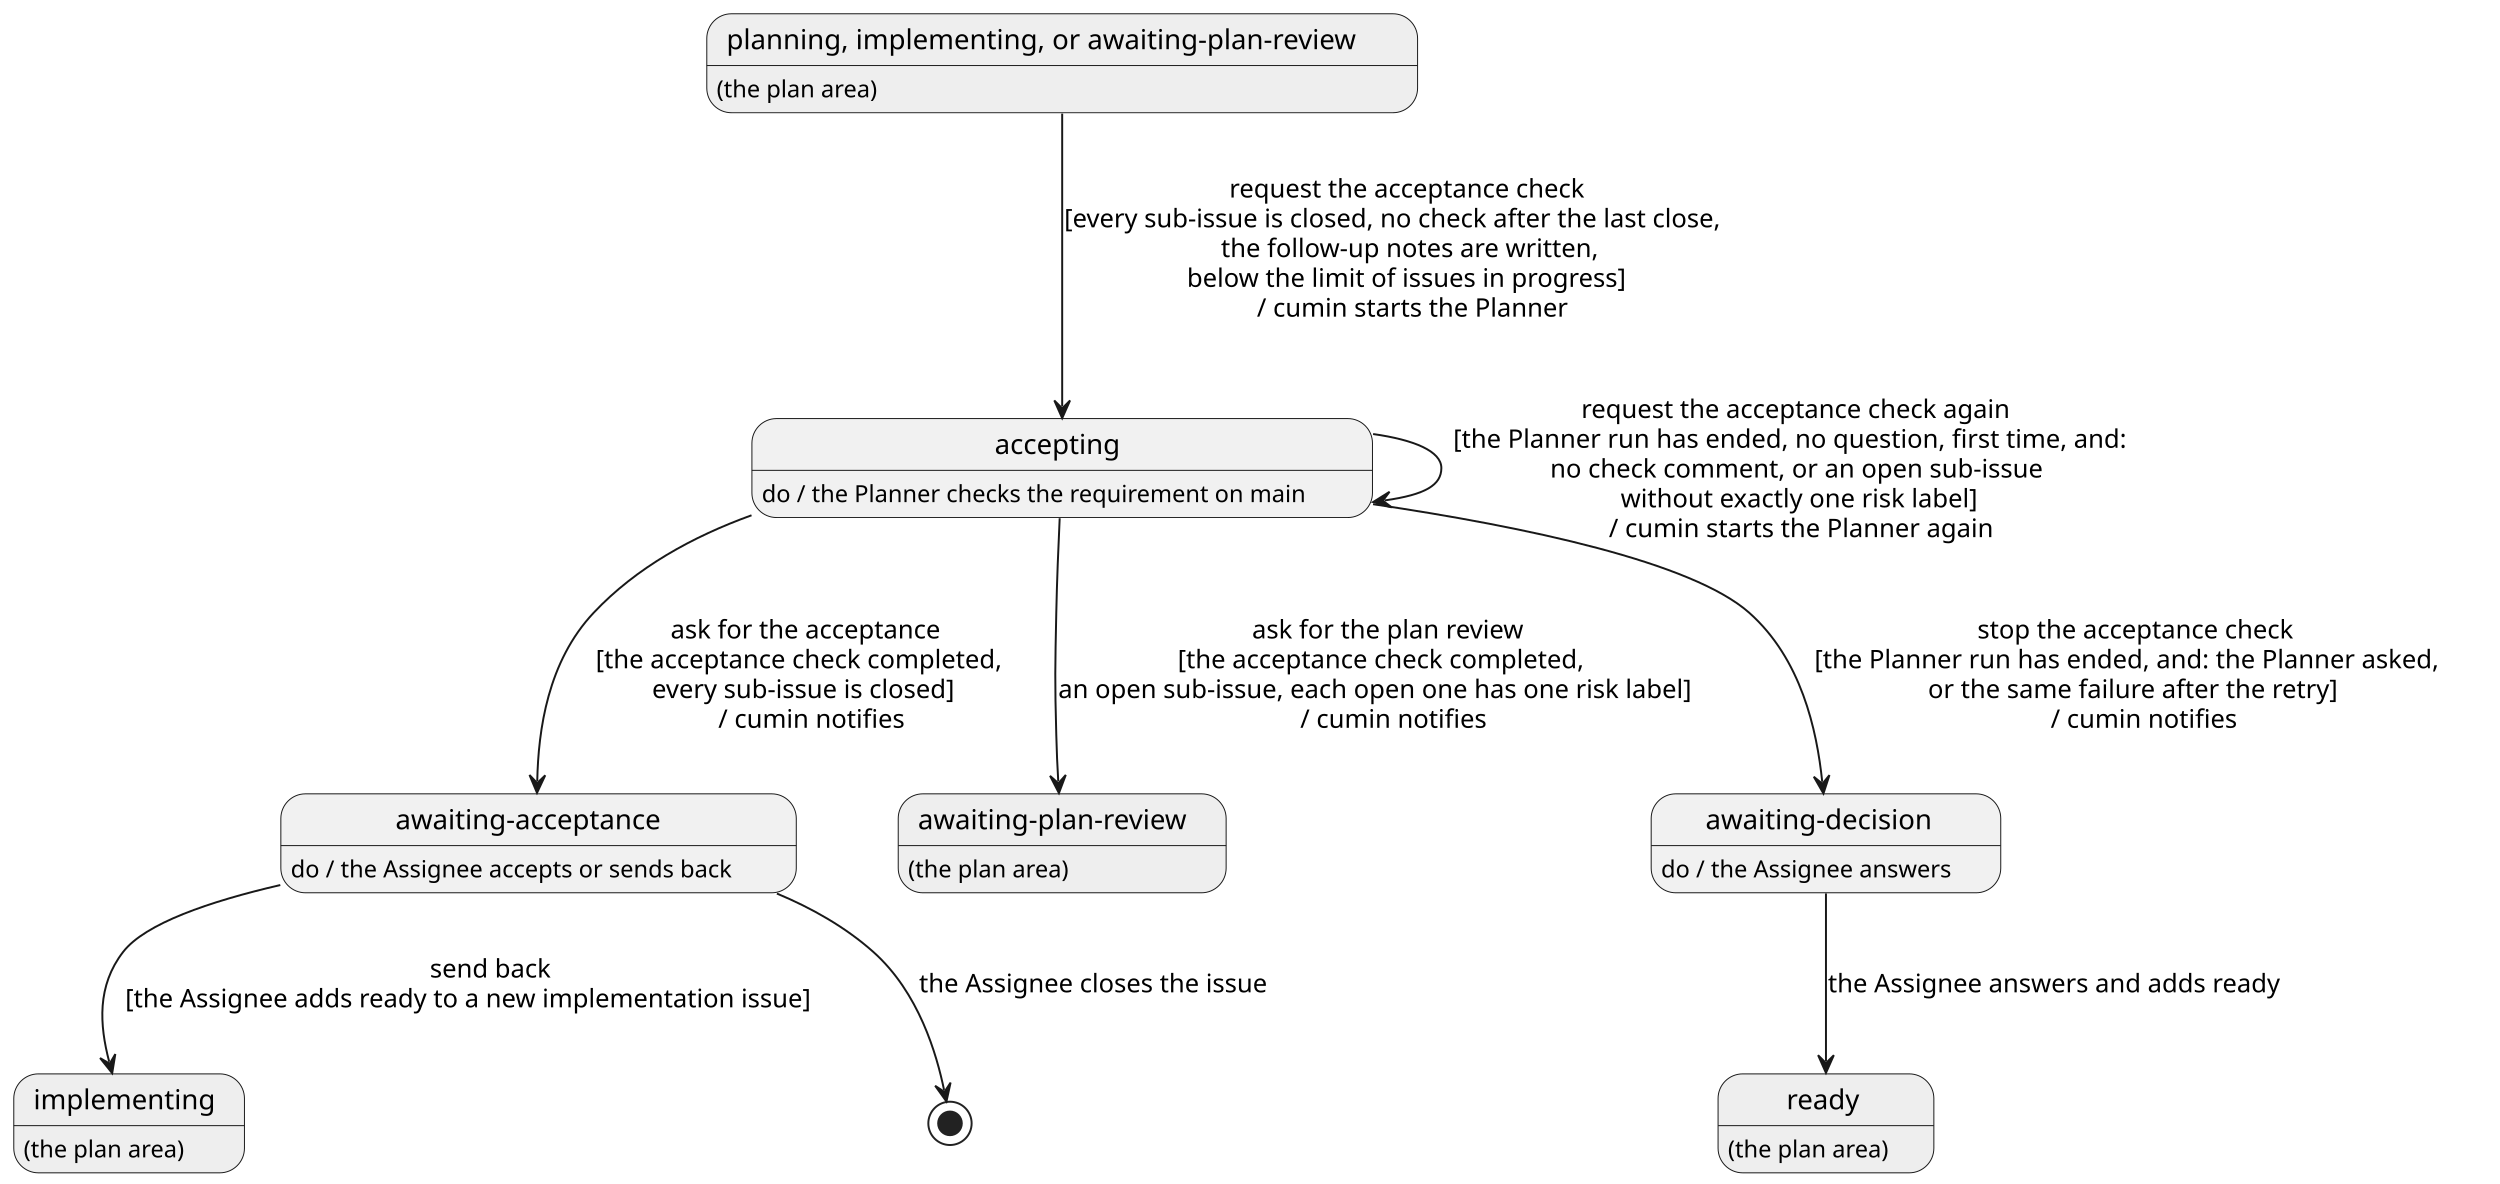
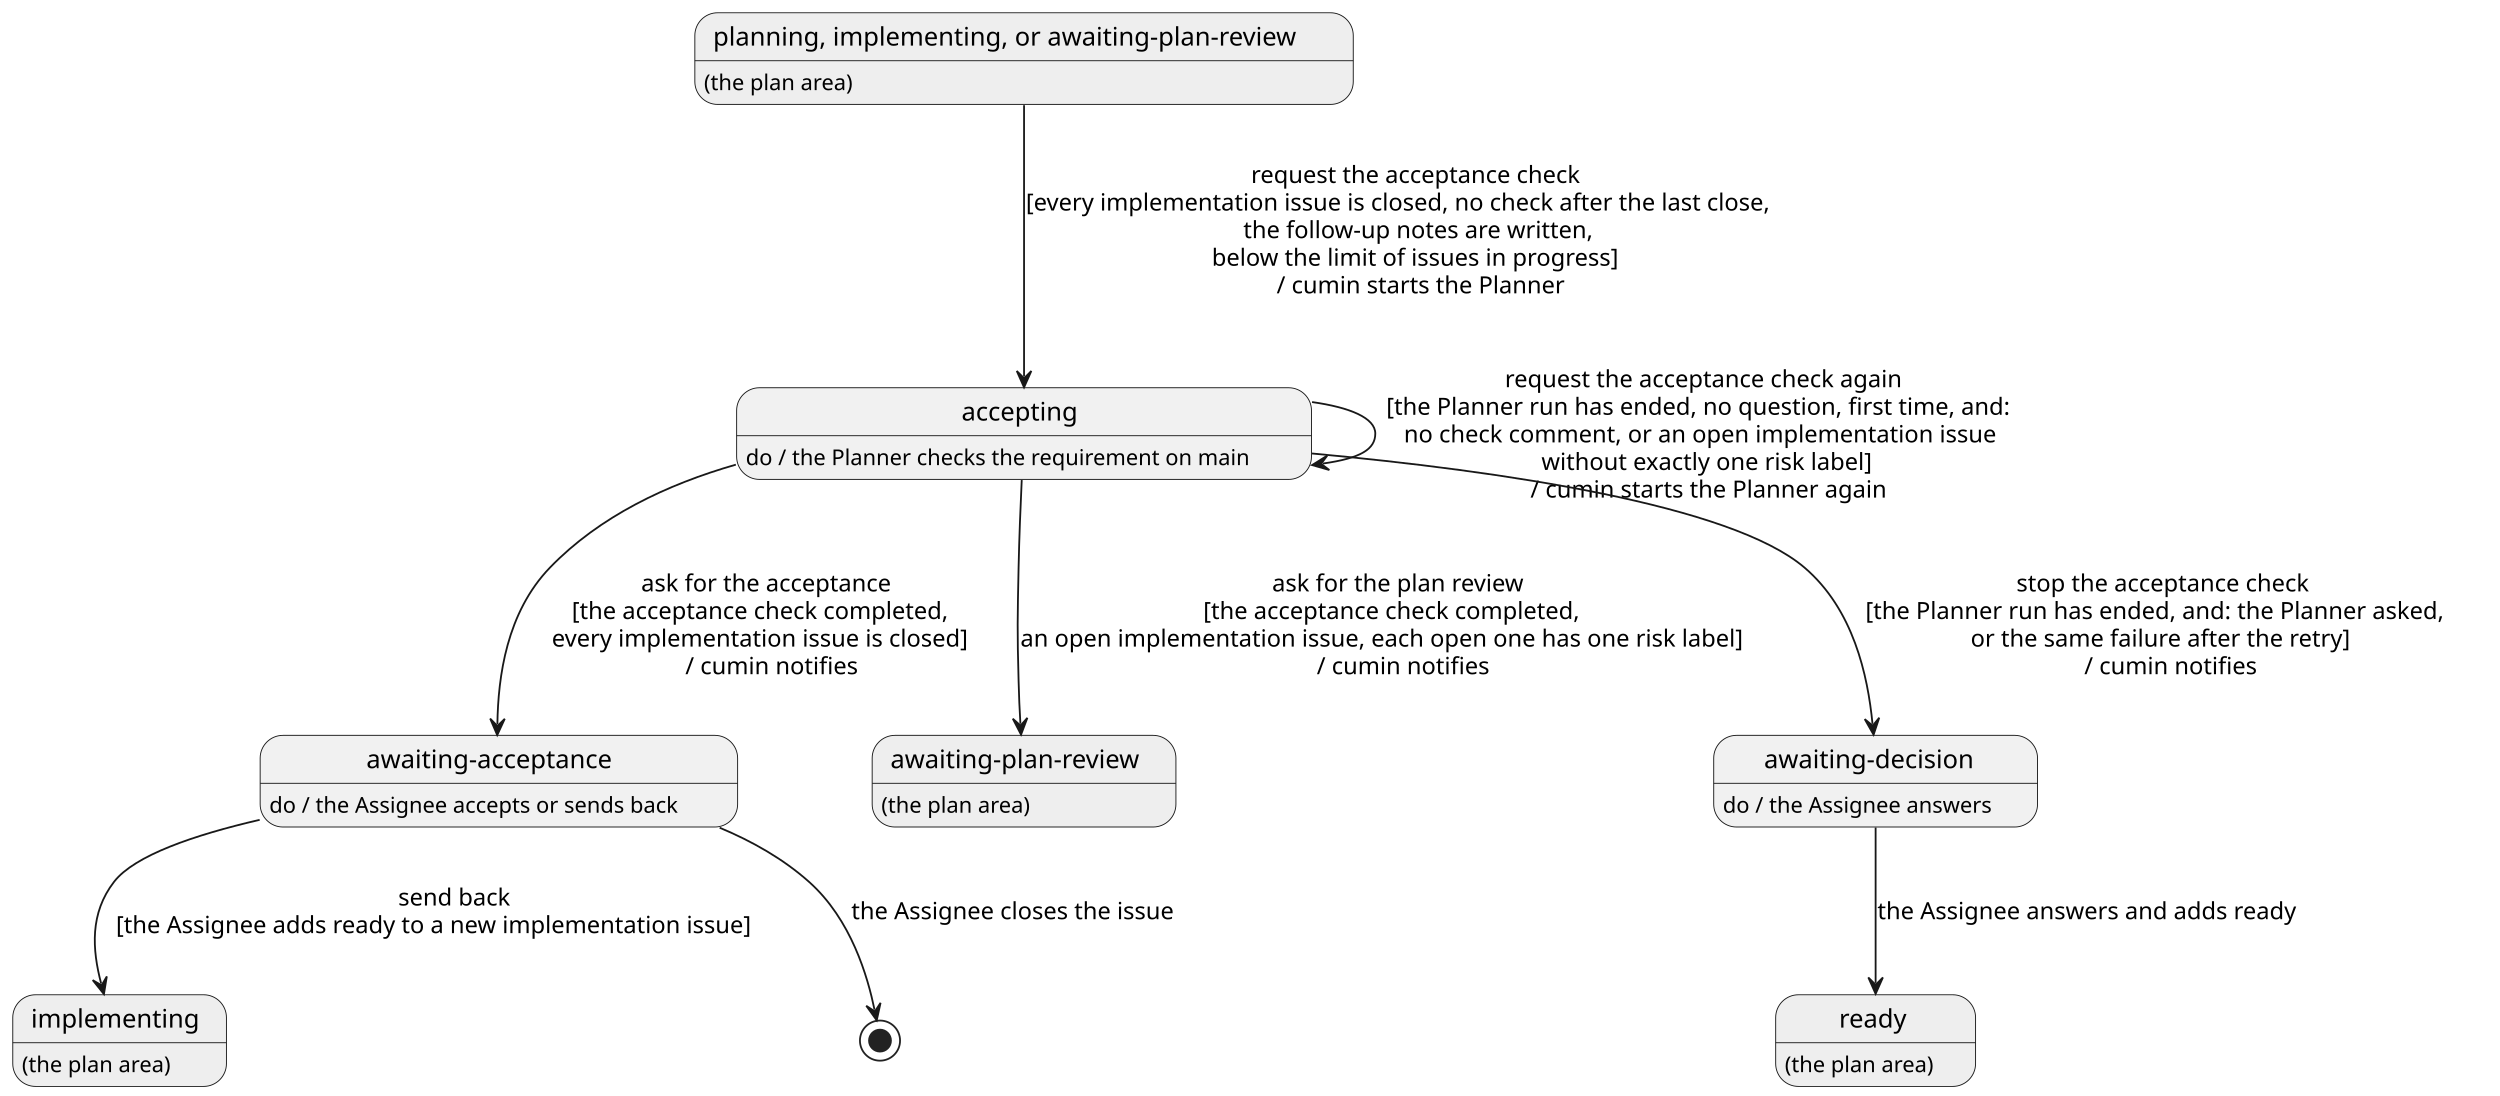
- <svg xmlns="http://www.w3.org/2000/svg" contentStyleType="text/css" data-diagram-type="STATE" height="601px" preserveAspectRatio="none" style="width:1270px;height:601px;background:#FFFFFF;" version="1.1" viewBox="0 0 1270 601" width="1270px" zoomAndPan="magnify">
+ <svg xmlns="http://www.w3.org/2000/svg" contentStyleType="text/css" data-diagram-type="STATE" height="601px" preserveAspectRatio="none" style="width:1371px;height:601px;background:#FFFFFF;" version="1.1" viewBox="0 0 1371 601" width="1371px" zoomAndPan="magnify">
  <defs />
  <g>
    <g id="Before">
-       <rect fill="#EEEEEE" height="50.266" rx="12.5" ry="12.5" style="stroke:#181818;stroke-width:0.5;" width="361.079" x="359.05" y="7" />
-       <line style="stroke:#181818;stroke-width:0.5;" x1="359.05" x2="720.129" y1="33.297" y2="33.297" />
-       <text fill="#000000" font-family="sans-serif" font-size="14" lengthAdjust="spacing" textLength="341.079" x="369.05" y="24.995">planning, implementing, or awaiting-plan-review</text>
-       <text fill="#000000" font-family="sans-serif" font-size="12" lengthAdjust="spacing" textLength="89.619" x="364.05" y="49.435">(the plan area)</text>
+       <rect fill="#EEEEEE" height="50.266" rx="12.5" ry="12.5" style="stroke:#181818;stroke-width:0.5;" width="361.079" x="381.05" y="7" />
+       <line style="stroke:#181818;stroke-width:0.5;" x1="381.05" x2="742.129" y1="33.297" y2="33.297" />
+       <text fill="#000000" font-family="sans-serif" font-size="14" lengthAdjust="spacing" textLength="341.079" x="391.05" y="24.995">planning, implementing, or awaiting-plan-review</text>
+       <text fill="#000000" font-family="sans-serif" font-size="12" lengthAdjust="spacing" textLength="89.619" x="386.05" y="49.435">(the plan area)</text>
    </g>
    <g id="Accepting">
-       <rect fill="#F1F1F1" height="50.266" rx="12.5" ry="12.5" style="stroke:#181818;stroke-width:0.5;" width="315.242" x="381.97" y="212.64" />
-       <line style="stroke:#181818;stroke-width:0.5;" x1="381.97" x2="697.212" y1="238.937" y2="238.937" />
-       <text fill="#000000" font-family="sans-serif" font-size="14" lengthAdjust="spacing" textLength="68.612" x="505.285" y="230.635">accepting</text>
-       <text fill="#000000" font-family="sans-serif" font-size="12" lengthAdjust="spacing" textLength="295.242" x="386.97" y="255.076">do / the Planner checks the requirement on main</text>
+       <rect fill="#F1F1F1" height="50.266" rx="12.5" ry="12.5" style="stroke:#181818;stroke-width:0.5;" width="315.242" x="403.97" y="212.64" />
+       <line style="stroke:#181818;stroke-width:0.5;" x1="403.97" x2="719.212" y1="238.937" y2="238.937" />
+       <text fill="#000000" font-family="sans-serif" font-size="14" lengthAdjust="spacing" textLength="68.612" x="527.285" y="230.635">accepting</text>
+       <text fill="#000000" font-family="sans-serif" font-size="12" lengthAdjust="spacing" textLength="295.242" x="408.97" y="255.076">do / the Planner checks the requirement on main</text>
    </g>
    <g id="AwaitingAcceptance">
      <rect fill="#F1F1F1" height="50.266" rx="12.5" ry="12.5" style="stroke:#181818;stroke-width:0.5;" width="261.84" x="142.67" y="403.27" />
      <line style="stroke:#181818;stroke-width:0.5;" x1="142.67" x2="404.51" y1="429.567" y2="429.567" />
      <text fill="#000000" font-family="sans-serif" font-size="14" lengthAdjust="spacing" textLength="145.414" x="200.883" y="421.265">awaiting-acceptance</text>
      <text fill="#000000" font-family="sans-serif" font-size="12" lengthAdjust="spacing" textLength="241.84" x="147.67" y="445.705">do / the Assignee accepts or sends back</text>
    </g>
    <g id="PlanReview">
-       <rect fill="#EEEEEE" height="50.266" rx="12.5" ry="12.5" style="stroke:#181818;stroke-width:0.5;" width="166.576" x="456.3" y="403.27" />
-       <line style="stroke:#181818;stroke-width:0.5;" x1="456.3" x2="622.876" y1="429.567" y2="429.567" />
-       <text fill="#000000" font-family="sans-serif" font-size="14" lengthAdjust="spacing" textLength="146.576" x="466.3" y="421.265">awaiting-plan-review</text>
-       <text fill="#000000" font-family="sans-serif" font-size="12" lengthAdjust="spacing" textLength="89.619" x="461.3" y="445.705">(the plan area)</text>
+       <rect fill="#EEEEEE" height="50.266" rx="12.5" ry="12.5" style="stroke:#181818;stroke-width:0.5;" width="166.576" x="478.3" y="403.27" />
+       <line style="stroke:#181818;stroke-width:0.5;" x1="478.3" x2="644.876" y1="429.567" y2="429.567" />
+       <text fill="#000000" font-family="sans-serif" font-size="14" lengthAdjust="spacing" textLength="146.576" x="488.3" y="421.265">awaiting-plan-review</text>
+       <text fill="#000000" font-family="sans-serif" font-size="12" lengthAdjust="spacing" textLength="89.619" x="483.3" y="445.705">(the plan area)</text>
    </g>
    <g id="Implementing">
      <rect fill="#EEEEEE" height="50.266" rx="12.5" ry="12.5" style="stroke:#181818;stroke-width:0.5;" width="117.18" x="7" y="545.53" />
      <line style="stroke:#181818;stroke-width:0.5;" x1="7" x2="124.18" y1="571.827" y2="571.827" />
      <text fill="#000000" font-family="sans-serif" font-size="14" lengthAdjust="spacing" textLength="97.18" x="17" y="563.525">implementing</text>
      <text fill="#000000" font-family="sans-serif" font-size="12" lengthAdjust="spacing" textLength="89.619" x="12" y="587.966">(the plan area)</text>
    </g>
    <g id="Decision">
-       <rect fill="#F1F1F1" height="50.266" rx="12.5" ry="12.5" style="stroke:#181818;stroke-width:0.5;" width="177.582" x="838.8" y="403.27" />
-       <line style="stroke:#181818;stroke-width:0.5;" x1="838.8" x2="1016.382" y1="429.567" y2="429.567" />
-       <text fill="#000000" font-family="sans-serif" font-size="14" lengthAdjust="spacing" textLength="122.397" x="866.392" y="421.265">awaiting-decision</text>
-       <text fill="#000000" font-family="sans-serif" font-size="12" lengthAdjust="spacing" textLength="157.582" x="843.8" y="445.705">do / the Assignee answers</text>
+       <rect fill="#F1F1F1" height="50.266" rx="12.5" ry="12.5" style="stroke:#181818;stroke-width:0.5;" width="177.582" x="939.8" y="403.27" />
+       <line style="stroke:#181818;stroke-width:0.5;" x1="939.8" x2="1117.382" y1="429.567" y2="429.567" />
+       <text fill="#000000" font-family="sans-serif" font-size="14" lengthAdjust="spacing" textLength="122.397" x="967.392" y="421.265">awaiting-decision</text>
+       <text fill="#000000" font-family="sans-serif" font-size="12" lengthAdjust="spacing" textLength="157.582" x="944.8" y="445.705">do / the Assignee answers</text>
    </g>
    <g id="Ready">
-       <rect fill="#EEEEEE" height="50.266" rx="12.5" ry="12.5" style="stroke:#181818;stroke-width:0.5;" width="109.619" x="872.78" y="545.53" />
-       <line style="stroke:#181818;stroke-width:0.5;" x1="872.78" x2="982.399" y1="571.827" y2="571.827" />
-       <text fill="#000000" font-family="sans-serif" font-size="14" lengthAdjust="spacing" textLength="40.12" x="907.529" y="563.525">ready</text>
-       <text fill="#000000" font-family="sans-serif" font-size="12" lengthAdjust="spacing" textLength="89.619" x="877.78" y="587.966">(the plan area)</text>
+       <rect fill="#EEEEEE" height="50.266" rx="12.5" ry="12.5" style="stroke:#181818;stroke-width:0.5;" width="109.619" x="973.78" y="545.53" />
+       <line style="stroke:#181818;stroke-width:0.5;" x1="973.78" x2="1083.399" y1="571.827" y2="571.827" />
+       <text fill="#000000" font-family="sans-serif" font-size="14" lengthAdjust="spacing" textLength="40.12" x="1008.529" y="563.525">ready</text>
+       <text fill="#000000" font-family="sans-serif" font-size="12" lengthAdjust="spacing" textLength="89.619" x="978.78" y="587.966">(the plan area)</text>
    </g>
    <ellipse cx="482.59" cy="570.67" fill="none" rx="11" ry="11" style="stroke:#222222;stroke-width:1;" />
    <ellipse cx="482.59" cy="570.67" fill="#222222" rx="6" ry="6" style="stroke:#222222;stroke-width:1;" />
    <g class="link" data-entity-1="Before" data-entity-2="Accepting" data-source-line="29" data-uid="lnk2" id="link_Before_Accepting">
-       <path d="M539.59,57.7 C539.59,96.94 539.59,167.34 539.59,206.44" fill="none" id="Before-to-Accepting" style="stroke:#181818;stroke-width:1;" />
-       <polygon fill="#181818" points="539.59,212.44,543.59,203.44,539.59,207.44,535.59,203.44,539.59,212.44" style="stroke:#181818;stroke-width:1;" />
-       <text fill="#000000" font-family="sans-serif" font-size="13" lengthAdjust="spacing" textLength="196.454" x="624.477" y="100.337">request the acceptance check</text>
-       <text fill="#000000" font-family="sans-serif" font-size="13" lengthAdjust="spacing" textLength="364.228" x="540.59" y="115.47">[every sub-issue is closed, no check after the last close,</text>
-       <text fill="#000000" font-family="sans-serif" font-size="13" lengthAdjust="spacing" textLength="204.909" x="620.25" y="130.602">the follow-up notes are written,</text>
-       <text fill="#000000" font-family="sans-serif" font-size="13" lengthAdjust="spacing" textLength="239.484" x="602.962" y="145.735">below the limit of issues in progress]</text>
-       <text fill="#000000" font-family="sans-serif" font-size="13" lengthAdjust="spacing" textLength="168.435" x="638.487" y="160.868">/ cumin starts the Planner</text>
+       <path d="M561.59,57.7 C561.59,96.94 561.59,167.34 561.59,206.44" fill="none" id="Before-to-Accepting" style="stroke:#181818;stroke-width:1;" />
+       <polygon fill="#181818" points="561.59,212.44,565.59,203.44,561.59,207.44,557.59,203.44,561.59,212.44" style="stroke:#181818;stroke-width:1;" />
+       <text fill="#000000" font-family="sans-serif" font-size="13" lengthAdjust="spacing" textLength="196.454" x="686.068" y="100.337">request the acceptance check</text>
+       <text fill="#000000" font-family="sans-serif" font-size="13" lengthAdjust="spacing" textLength="443.409" x="562.59" y="115.47">[every implementation issue is closed, no check after the last close,</text>
+       <text fill="#000000" font-family="sans-serif" font-size="13" lengthAdjust="spacing" textLength="204.909" x="681.84" y="130.602">the follow-up notes are written,</text>
+       <text fill="#000000" font-family="sans-serif" font-size="13" lengthAdjust="spacing" textLength="239.484" x="664.552" y="145.735">below the limit of issues in progress]</text>
+       <text fill="#000000" font-family="sans-serif" font-size="13" lengthAdjust="spacing" textLength="168.435" x="700.077" y="160.868">/ cumin starts the Planner</text>
    </g>
    <g class="link" data-entity-1="Accepting" data-entity-2="AwaitingAcceptance" data-source-line="30" data-uid="lnk3" id="link_Accepting_AwaitingAcceptance">
-       <path d="M381.77,261.77 C351.86,272.57 323.22,288.32 301.59,311.27 C278.26,336.02 273.452,370.721 272.922,396.781" fill="none" id="Accepting-to-AwaitingAcceptance" style="stroke:#181818;stroke-width:1;" />
-       <polygon fill="#181818" points="272.8,402.78,276.982,393.863,272.902,397.781,268.984,393.7,272.8,402.78" style="stroke:#181818;stroke-width:1;" />
-       <text fill="#000000" font-family="sans-serif" font-size="13" lengthAdjust="spacing" textLength="148.833" x="340.638" y="324.337">ask for the acceptance</text>
-       <text fill="#000000" font-family="sans-serif" font-size="13" lengthAdjust="spacing" textLength="224.929" x="302.59" y="339.47">[the acceptance check completed,</text>
-       <text fill="#000000" font-family="sans-serif" font-size="13" lengthAdjust="spacing" textLength="167.667" x="331.221" y="354.603">every sub-issue is closed]</text>
-       <text fill="#000000" font-family="sans-serif" font-size="13" lengthAdjust="spacing" textLength="100.407" x="364.851" y="369.735">/ cumin notifies</text>
+       <path d="M403.54,254.81 C365.87,265.62 328.76,283.12 301.59,311.27 C277.82,335.89 273.147,371.021 272.767,397.141" fill="none" id="Accepting-to-AwaitingAcceptance" style="stroke:#181818;stroke-width:1;" />
+       <polygon fill="#181818" points="272.68,403.14,276.81,394.199,272.753,398.14,268.811,394.083,272.68,403.14" style="stroke:#181818;stroke-width:1;" />
+       <text fill="#000000" font-family="sans-serif" font-size="13" lengthAdjust="spacing" textLength="148.833" x="351.597" y="324.337">ask for the acceptance</text>
+       <text fill="#000000" font-family="sans-serif" font-size="13" lengthAdjust="spacing" textLength="224.929" x="313.549" y="339.47">[the acceptance check completed,</text>
+       <text fill="#000000" font-family="sans-serif" font-size="13" lengthAdjust="spacing" textLength="246.848" x="302.59" y="354.603">every implementation issue is closed]</text>
+       <text fill="#000000" font-family="sans-serif" font-size="13" lengthAdjust="spacing" textLength="100.407" x="375.81" y="369.735">/ cumin notifies</text>
    </g>
    <g class="link" data-entity-1="Accepting" data-entity-2="PlanReview" data-source-line="31" data-uid="lnk4" id="link_Accepting_PlanReview">
-       <path d="M538.32,263.26 C537.66,277.31 536.92,295.27 536.59,311.27 C536.02,338.82 535.83,345.72 536.59,373.27 C536.86,382.96 537.051,387.63 537.591,396.9" fill="none" id="Accepting-to-PlanReview" style="stroke:#181818;stroke-width:1;" />
-       <polygon fill="#181818" points="537.94,402.89,541.41,393.673,537.649,397.899,533.423,394.138,537.94,402.89" style="stroke:#181818;stroke-width:1;" />
-       <text fill="#000000" font-family="sans-serif" font-size="13" lengthAdjust="spacing" textLength="149.354" x="636.036" y="324.337">ask for the plan review</text>
-       <text fill="#000000" font-family="sans-serif" font-size="13" lengthAdjust="spacing" textLength="224.929" x="598.248" y="339.47">[the acceptance check completed,</text>
-       <text fill="#000000" font-family="sans-serif" font-size="13" lengthAdjust="spacing" textLength="346.246" x="537.59" y="354.603">an open sub-issue, each open one has one risk label]</text>
-       <text fill="#000000" font-family="sans-serif" font-size="13" lengthAdjust="spacing" textLength="100.407" x="660.509" y="369.735">/ cumin notifies</text>
+       <path d="M560.32,263.26 C559.66,277.31 558.92,295.27 558.59,311.27 C558.02,338.82 557.83,345.72 558.59,373.27 C558.86,382.96 559.051,387.63 559.591,396.9" fill="none" id="Accepting-to-PlanReview" style="stroke:#181818;stroke-width:1;" />
+       <polygon fill="#181818" points="559.94,402.89,563.41,393.673,559.649,397.899,555.423,394.138,559.94,402.89" style="stroke:#181818;stroke-width:1;" />
+       <text fill="#000000" font-family="sans-serif" font-size="13" lengthAdjust="spacing" textLength="149.354" x="697.626" y="324.337">ask for the plan review</text>
+       <text fill="#000000" font-family="sans-serif" font-size="13" lengthAdjust="spacing" textLength="224.929" x="659.838" y="339.47">[the acceptance check completed,</text>
+       <text fill="#000000" font-family="sans-serif" font-size="13" lengthAdjust="spacing" textLength="425.426" x="559.59" y="354.603">an open implementation issue, each open one has one risk label]</text>
+       <text fill="#000000" font-family="sans-serif" font-size="13" lengthAdjust="spacing" textLength="100.407" x="722.1" y="369.735">/ cumin notifies</text>
    </g>
    <g class="link" data-entity-1="Accepting" data-entity-2="Accepting" data-source-line="32" data-uid="lnk5" id="link_Accepting_Accepting">
-       <path d="M697.54,220.49 C718.39,223.44 732.21,229.2 732.21,237.77 C732.21,246.34 724.331,251.26 703.481,254.209" fill="none" id="Accepting-to-Accepting" style="stroke:#181818;stroke-width:1;" />
-       <polygon fill="#181818" points="697.54,255.05,707.012,257.75,702.491,254.35,705.891,249.829,697.54,255.05" style="stroke:#181818;stroke-width:1;" />
-       <text fill="#000000" font-family="sans-serif" font-size="13" lengthAdjust="spacing" textLength="236.622" x="803.27" y="212.337">request the acceptance check again</text>
-       <text fill="#000000" font-family="sans-serif" font-size="13" lengthAdjust="spacing" textLength="366.742" x="738.21" y="227.47">[the Planner run has ended, no question, first time, and:</text>
-       <text fill="#000000" font-family="sans-serif" font-size="13" lengthAdjust="spacing" textLength="268.239" x="787.462" y="242.602">no check comment, or an open sub-issue</text>
-       <text fill="#000000" font-family="sans-serif" font-size="13" lengthAdjust="spacing" textLength="196.568" x="823.297" y="257.735">without exactly one risk label]</text>
-       <text fill="#000000" font-family="sans-serif" font-size="13" lengthAdjust="spacing" textLength="208.603" x="817.28" y="272.868">/ cumin starts the Planner again</text>
+       <path d="M719.54,220.49 C740.39,223.44 754.21,229.2 754.21,237.77 C754.21,246.34 746.331,251.26 725.481,254.209" fill="none" id="Accepting-to-Accepting" style="stroke:#181818;stroke-width:1;" />
+       <polygon fill="#181818" points="719.54,255.05,729.012,257.75,724.491,254.35,727.891,249.829,719.54,255.05" style="stroke:#181818;stroke-width:1;" />
+       <text fill="#000000" font-family="sans-serif" font-size="13" lengthAdjust="spacing" textLength="236.622" x="825.27" y="212.337">request the acceptance check again</text>
+       <text fill="#000000" font-family="sans-serif" font-size="13" lengthAdjust="spacing" textLength="366.742" x="760.21" y="227.47">[the Planner run has ended, no question, first time, and:</text>
+       <text fill="#000000" font-family="sans-serif" font-size="13" lengthAdjust="spacing" textLength="347.42" x="769.871" y="242.602">no check comment, or an open implementation issue</text>
+       <text fill="#000000" font-family="sans-serif" font-size="13" lengthAdjust="spacing" textLength="196.568" x="845.297" y="257.735">without exactly one risk label]</text>
+       <text fill="#000000" font-family="sans-serif" font-size="13" lengthAdjust="spacing" textLength="208.603" x="839.28" y="272.868">/ cumin starts the Planner again</text>
    </g>
    <g class="link" data-entity-1="Accepting" data-entity-2="Decision" data-source-line="33" data-uid="lnk6" id="link_Accepting_Decision">
-       <path d="M697.5,256.13 C775.77,267.71 859.66,285.6 888.59,311.27 C915,334.7 922.942,370.612 925.692,397.152" fill="none" id="Accepting-to-Decision" style="stroke:#181818;stroke-width:1;" />
-       <polygon fill="#181818" points="926.31,403.12,929.361,393.756,925.795,398.147,921.404,394.58,926.31,403.12" style="stroke:#181818;stroke-width:1;" />
-       <text fill="#000000" font-family="sans-serif" font-size="13" lengthAdjust="spacing" textLength="174.827" x="1004.515" y="324.337">stop the acceptance check</text>
-       <text fill="#000000" font-family="sans-serif" font-size="13" lengthAdjust="spacing" textLength="340.438" x="921.71" y="339.47">[the Planner run has ended, and: the Planner asked,</text>
-       <text fill="#000000" font-family="sans-serif" font-size="13" lengthAdjust="spacing" textLength="225.043" x="979.407" y="354.603">or the same failure after the retry]</text>
-       <text fill="#000000" font-family="sans-serif" font-size="13" lengthAdjust="spacing" textLength="100.407" x="1041.725" y="369.735">/ cumin notifies</text>
+       <path d="M719.49,248.69 C824.14,258.36 949.31,276.84 989.59,311.27 C1016.43,334.21 1024.276,370.258 1026.887,396.968" fill="none" id="Accepting-to-Decision" style="stroke:#181818;stroke-width:1;" />
+       <polygon fill="#181818" points="1027.47,402.94,1030.576,393.594,1026.984,397.964,1022.614,394.372,1027.47,402.94" style="stroke:#181818;stroke-width:1;" />
+       <text fill="#000000" font-family="sans-serif" font-size="13" lengthAdjust="spacing" textLength="174.827" x="1105.795" y="324.337">stop the acceptance check</text>
+       <text fill="#000000" font-family="sans-serif" font-size="13" lengthAdjust="spacing" textLength="340.438" x="1022.99" y="339.47">[the Planner run has ended, and: the Planner asked,</text>
+       <text fill="#000000" font-family="sans-serif" font-size="13" lengthAdjust="spacing" textLength="225.043" x="1080.687" y="354.603">or the same failure after the retry]</text>
+       <text fill="#000000" font-family="sans-serif" font-size="13" lengthAdjust="spacing" textLength="100.407" x="1143.005" y="369.735">/ cumin notifies</text>
    </g>
    <g class="link" data-entity-1="AwaitingAcceptance" data-entity-2=".end." data-source-line="34" data-uid="lnk8" id="link_AwaitingAcceptance_.end.">
      <path d="M394.66,453.92 C412.43,461.33 429.47,470.98 443.59,483.53 C466.89,504.26 475.873,535.795 479.583,553.705" fill="none" id="AwaitingAcceptance-to-*end*" style="stroke:#181818;stroke-width:1;" />
      <polygon fill="#181818" points="480.8,559.58,482.891,549.956,479.786,554.684,475.058,551.578,480.8,559.58" style="stroke:#181818;stroke-width:1;" />
      <text fill="#000000" font-family="sans-serif" font-size="13" lengthAdjust="spacing" textLength="191.388" x="466.86" y="504.097">the Assignee closes the issue</text>
    </g>
    <g class="link" data-entity-1="AwaitingAcceptance" data-entity-2="Implementing" data-source-line="35" data-uid="lnk9" id="link_AwaitingAcceptance_Implementing">
      <path d="M142.39,449.6 C106.17,457.99 73.72,469.19 62.59,483.53 C49.2,500.79 50.539,520.576 55.469,539.386" fill="none" id="AwaitingAcceptance-to-Implementing" style="stroke:#181818;stroke-width:1;" />
      <polygon fill="#181818" points="56.99,545.19,58.578,535.47,55.722,540.353,50.839,537.498,56.99,545.19" style="stroke:#181818;stroke-width:1;" />
      <text fill="#000000" font-family="sans-serif" font-size="13" lengthAdjust="spacing" textLength="66.289" x="218.374" y="496.597">send back</text>
      <text fill="#000000" font-family="sans-serif" font-size="13" lengthAdjust="spacing" textLength="375.857" x="63.59" y="511.73">[the Assignee adds ready to a new implementation issue]</text>
    </g>
    <g class="link" data-entity-1="Decision" data-entity-2="Ready" data-source-line="36" data-uid="lnk10" id="link_Decision_Ready">
-       <path d="M927.59,453.83 C927.59,479.42 927.59,513.39 927.59,539.04" fill="none" id="Decision-to-Ready" style="stroke:#181818;stroke-width:1;" />
-       <polygon fill="#181818" points="927.59,545.04,931.59,536.04,927.59,540.04,923.59,536.04,927.59,545.04" style="stroke:#181818;stroke-width:1;" />
-       <text fill="#000000" font-family="sans-serif" font-size="13" lengthAdjust="spacing" textLength="247.216" x="928.59" y="504.097">the Assignee answers and adds ready</text>
+       <path d="M1028.59,453.83 C1028.59,479.42 1028.59,513.39 1028.59,539.04" fill="none" id="Decision-to-Ready" style="stroke:#181818;stroke-width:1;" />
+       <polygon fill="#181818" points="1028.59,545.04,1032.59,536.04,1028.59,540.04,1024.59,536.04,1028.59,545.04" style="stroke:#181818;stroke-width:1;" />
+       <text fill="#000000" font-family="sans-serif" font-size="13" lengthAdjust="spacing" textLength="247.216" x="1029.59" y="504.097">the Assignee answers and adds ready</text>
    </g>
  </g>
</svg>
